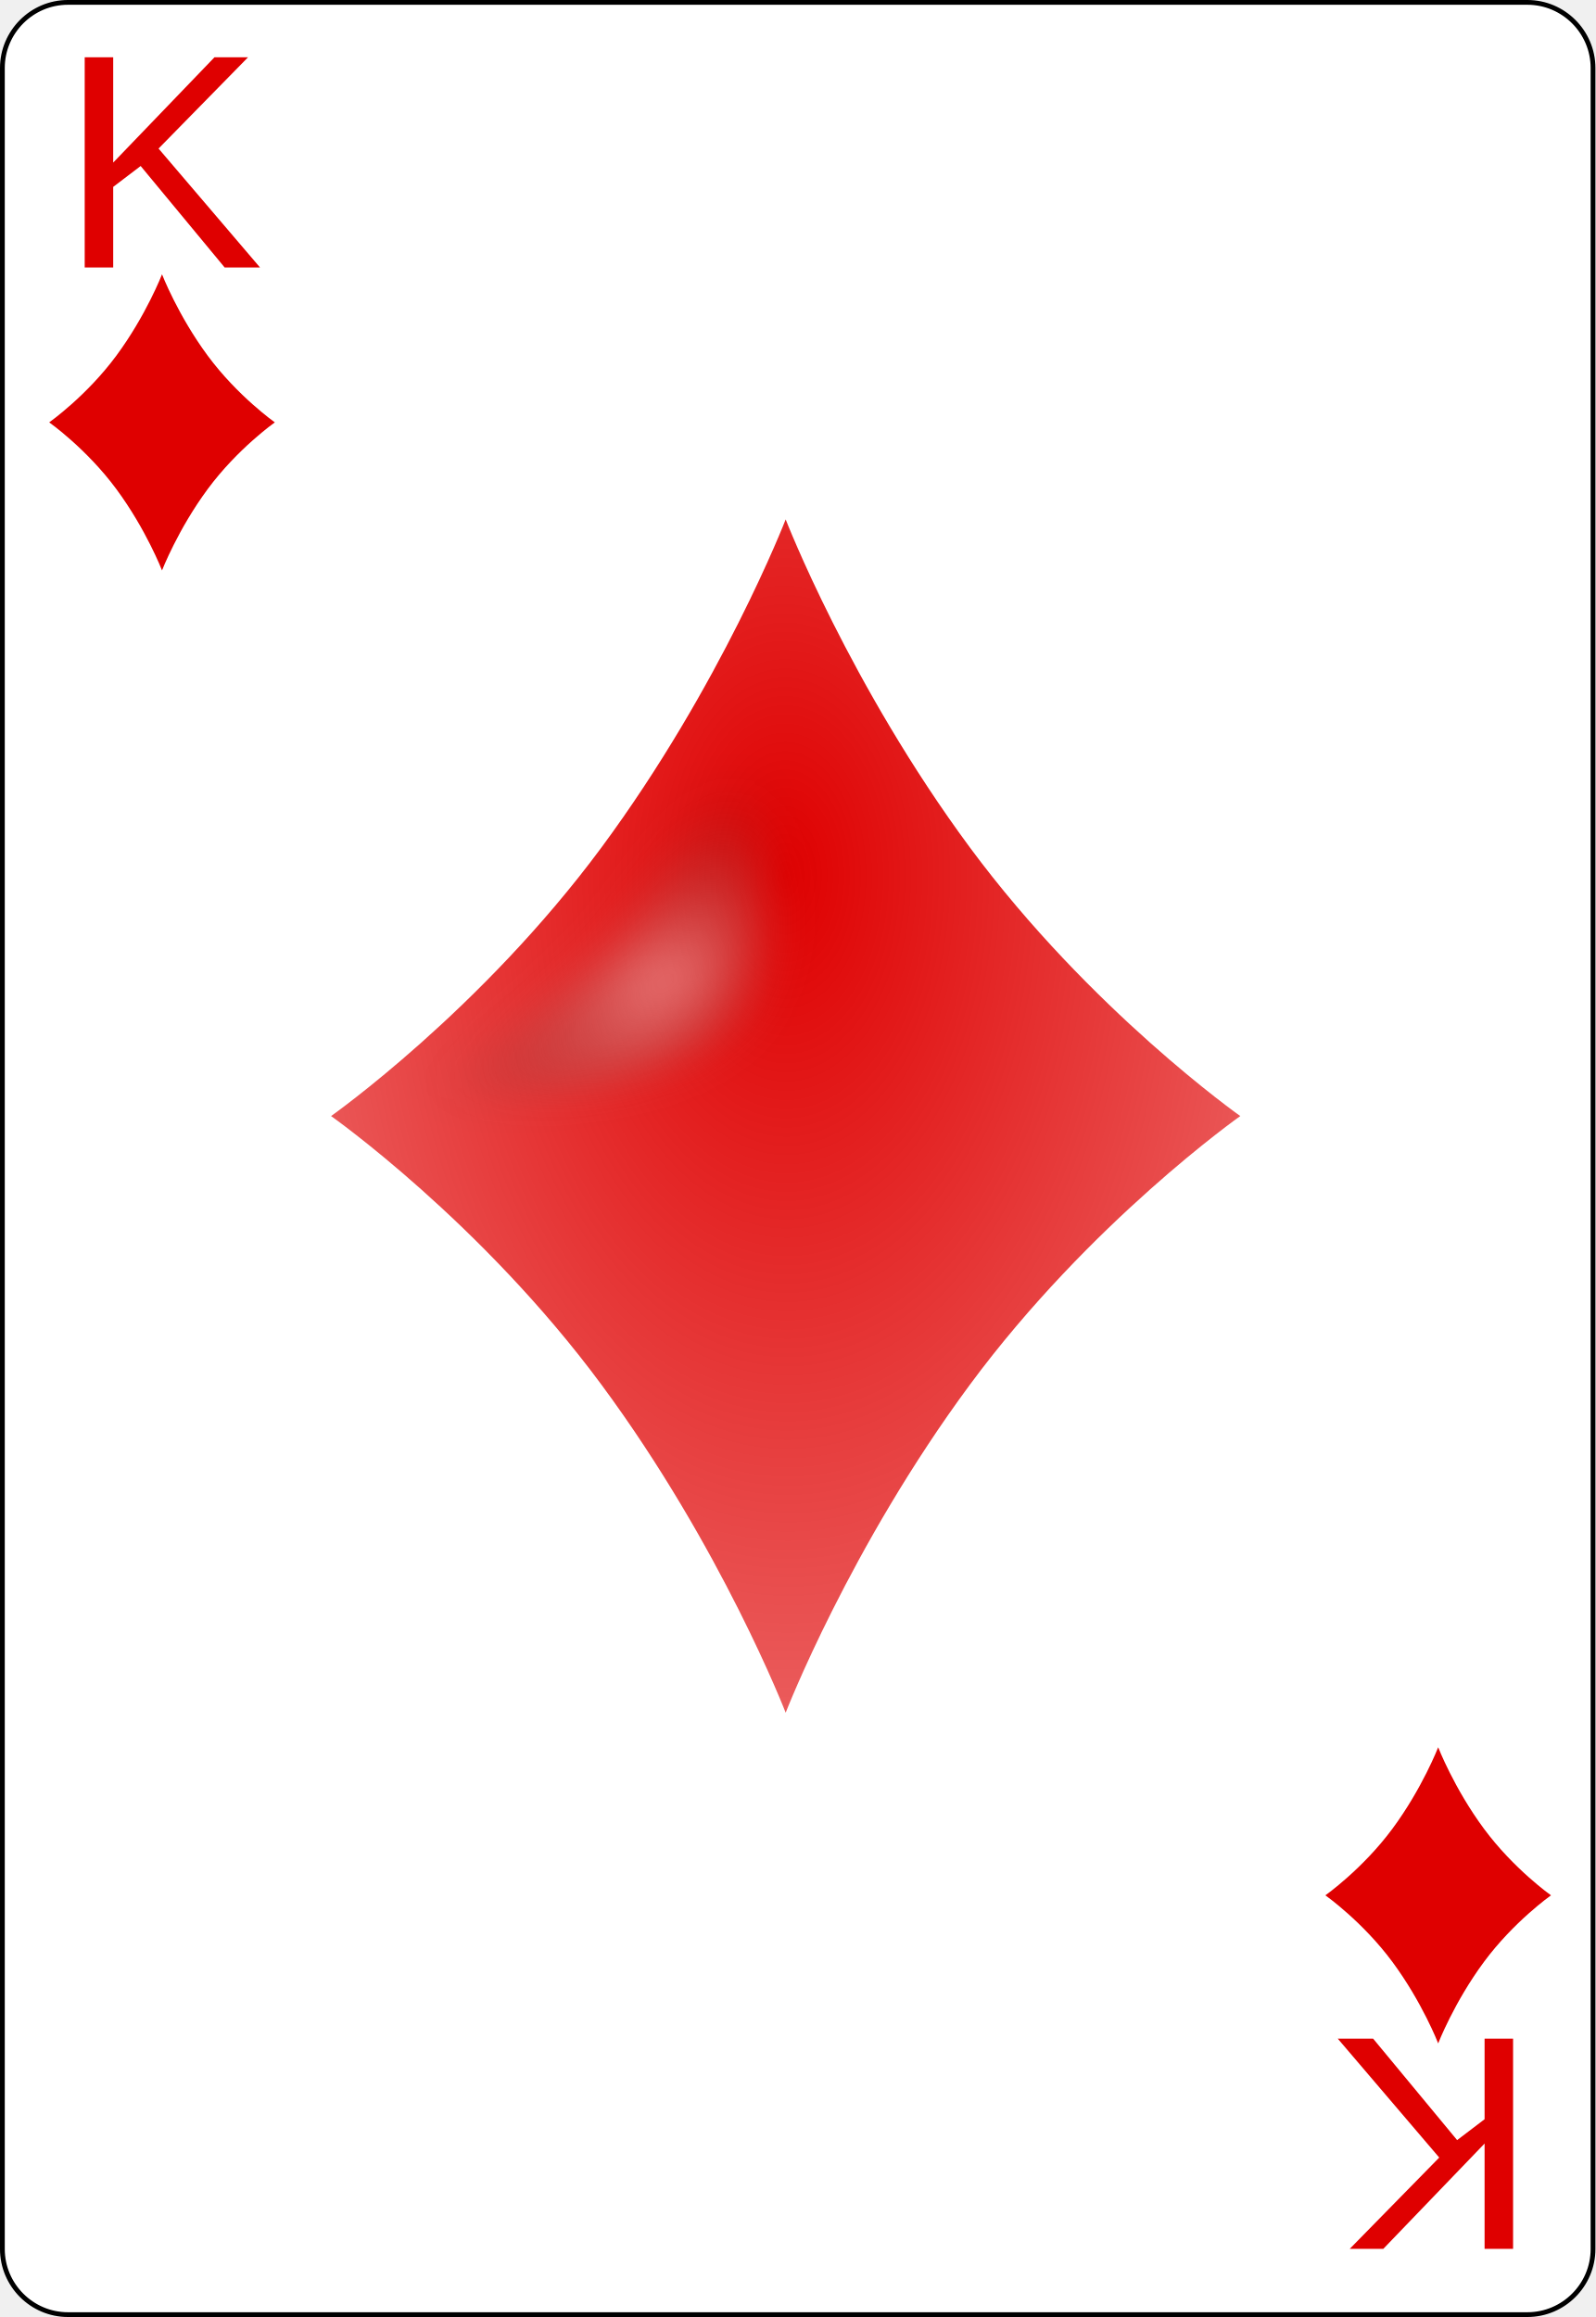
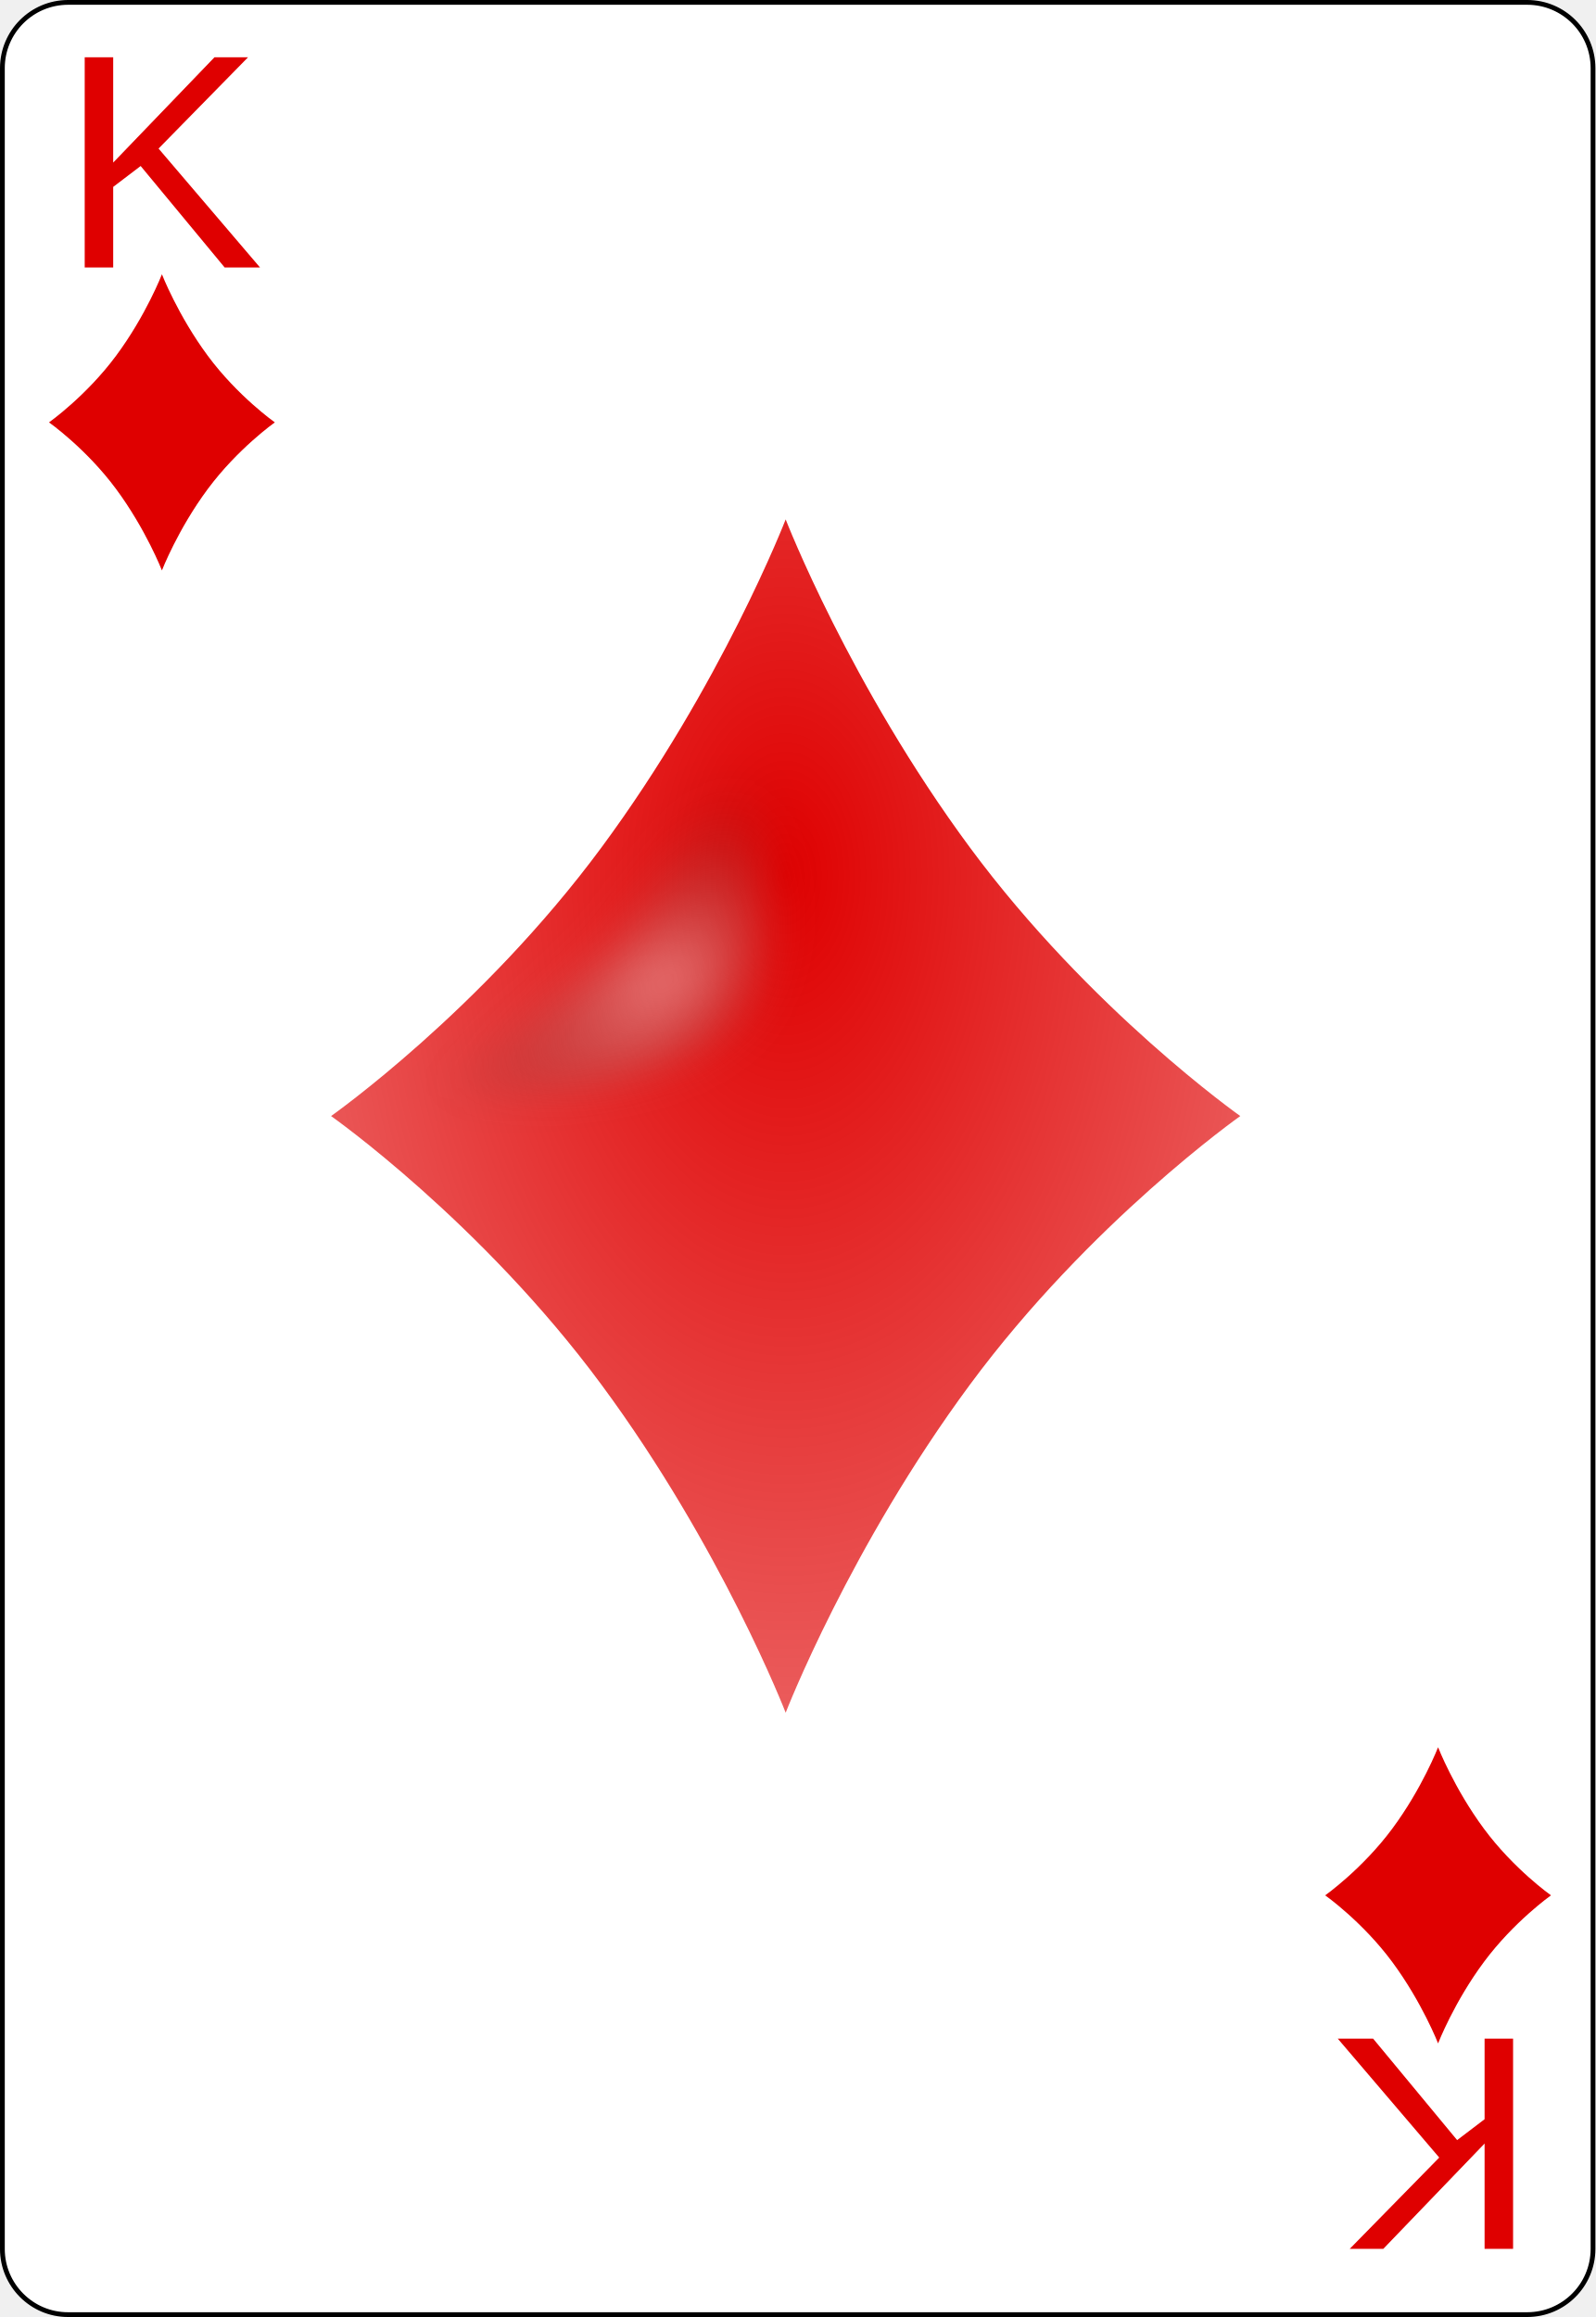
- <svg xmlns="http://www.w3.org/2000/svg" xmlns:xlink="http://www.w3.org/1999/xlink" width="167.087pt" height="242.667pt" viewBox="0 0 167.087 242.667" xml:space="preserve" id="svg2" version="1.1">
-   <defs id="defs41">
-     <radialGradient xlink:href="#linearGradient3773" id="radialGradient3781" cx="-0.158" cy="-8.835" fx="-0.158" fy="-8.835" r="8" gradientTransform="matrix(-1.584269,-0.02349808,0.03071979,-2.477574,-0.2485638,-26.71351)" gradientUnits="userSpaceOnUse" />
-     <linearGradient id="linearGradient3773">
-       <stop style="stop-color:#000000;stop-opacity:1;" offset="0" id="stop3775" />
-       <stop style="stop-color:#000000;stop-opacity:0.649;" offset="1" id="stop3777" />
-     </linearGradient>
-     <radialGradient xlink:href="#linearGradient3773" id="radialGradient3957" cx="-0.158" cy="-8.835" fx="-0.158" fy="-8.835" r="8" gradientTransform="matrix(-1.584269,-0.02349808,0.03071979,-2.477574,-0.2485638,-26.71351)" gradientUnits="userSpaceOnUse" />
-     <linearGradient id="linearGradient3959">
-       <stop style="stop-color:#000000;stop-opacity:1;" offset="0" id="stop3961" />
-       <stop style="stop-color:#000000;stop-opacity:0.649;" offset="1" id="stop3963" />
-     </linearGradient>
-     <radialGradient r="81.903" fy="509.476" fx="168.025" cy="509.476" cx="168.025" gradientTransform="matrix(1.25656,-0.7774064,0.3366382,0.5361257,-221.2021,359.2426)" gradientUnits="userSpaceOnUse" id="radialGradient3975" xlink:href="#linearGradient3784-4" />
-     <linearGradient id="linearGradient3784-4">
-       <stop style="stop-color:#ffffff;stop-opacity:0.435;" offset="0" id="stop3786-8" />
-       <stop style="stop-color:#000000;stop-opacity:0;" offset="1" id="stop3788-6" />
-     </linearGradient>
-     <radialGradient xlink:href="#linearGradient3784-4-5" id="radialGradient3929" gradientUnits="userSpaceOnUse" gradientTransform="matrix(1.25656,-0.7774064,0.3366382,0.5361257,-221.2021,359.2426)" cx="168.025" cy="509.476" fx="168.025" fy="509.476" r="81.903" />
-     <linearGradient id="linearGradient3784-4-5">
-       <stop style="stop-color:#ffffff;stop-opacity:0.489;" offset="0" id="stop3786-8-0" />
-       <stop style="stop-color:#000000;stop-opacity:0;" offset="1" id="stop3788-6-3" />
-     </linearGradient>
-     <radialGradient xlink:href="#linearGradient3784-4-1" id="radialGradient3927" gradientUnits="userSpaceOnUse" gradientTransform="matrix(1.25656,-0.7774064,0.3366382,0.5361257,-221.2021,359.2426)" cx="168.025" cy="509.476" fx="168.025" fy="509.476" r="81.903" />
-     <linearGradient id="linearGradient3784-4-1">
-       <stop style="stop-color:#ffffff;stop-opacity:0.237;" offset="0" id="stop3786-8-03" />
-       <stop style="stop-color:#000000;stop-opacity:0;" offset="1" id="stop3788-6-6" />
-     </linearGradient>
-     <linearGradient id="linearGradient3768">
-       <stop style="stop-color:#df0000;stop-opacity:1;" offset="0" id="stop3770" />
-       <stop style="stop-color:#df0000;stop-opacity:0.672;" offset="1" id="stop3772" />
-     </linearGradient>
-     <linearGradient id="linearGradient3784-4-6">
-       <stop style="stop-color:#ffffff;stop-opacity:0.313;" offset="0" id="stop3786-8-8" />
-       <stop style="stop-color:#000000;stop-opacity:0;" offset="1" id="stop3788-6-8" />
-     </linearGradient>
-     <radialGradient r="81.903" fy="492.632" fx="159.354" cy="492.632" cx="159.354" gradientTransform="matrix(1.089478,-0.715138,0.4464527,0.6562658,-244.9333,290.9185)" gradientUnits="userSpaceOnUse" id="radialGradient4013-8" xlink:href="#linearGradient3784-4-2" />
-     <linearGradient id="linearGradient3784-4-2">
-       <stop style="stop-color:#ffffff;stop-opacity:0.29;" offset="0" id="stop3786-8-1" />
-       <stop style="stop-color:#000000;stop-opacity:0;" offset="1" id="stop3788-6-5" />
-     </linearGradient>
-     <linearGradient id="linearGradient2984">
-       <stop style="stop-color:#df0000;stop-opacity:1;" offset="0" id="stop2986" />
-       <stop style="stop-color:#df0000;stop-opacity:0.641;" offset="1" id="stop2988" />
-     </linearGradient>
-     <linearGradient id="linearGradient3784-4-4">
-       <stop style="stop-color:#ffffff;stop-opacity:0.435;" offset="0" id="stop3786-8-8-2" />
-       <stop style="stop-color:#000000;stop-opacity:0;" offset="1" id="stop3788-6-1" />
-     </linearGradient>
-     <filter color-interpolation-filters="sRGB" id="filter3834-6-0" x="-0.139" width="1.279" y="-0.162" height="1.325">
-       <feGaussianBlur stdDeviation="9.511" id="feGaussianBlur3836-6-6" />
+ <svg xmlns="http://www.w3.org/2000/svg" xmlns:xlink="http://www.w3.org/1999/xlink" width="222.783" height="323.556" viewBox="0 0 167.087 242.667">
+   <defs>
+     <filter color-interpolation-filters="sRGB" id="A" x="-.139" width="1.279" y="-.162" height="1.325">
+       <feGaussianBlur stdDeviation="9.511" />
    </filter>
-     <radialGradient r="81.903" fy="511.223" fx="171.487" cy="511.223" cx="171.487" gradientTransform="matrix(1.152989,-0.6739155,0.3948202,0.6754904,-233.6326,270.4008)" gradientUnits="userSpaceOnUse" id="radialGradient3100" xlink:href="#linearGradient3784-4-4" />
-     <radialGradient xlink:href="#linearGradient2984" id="radialGradient3137" gradientUnits="userSpaceOnUse" gradientTransform="matrix(-1.122416,0.00551393,-0.00908973,-1.85031,-0.0293938,-10.2277)" cx="1.6632675e-13" cy="-3.234" fx="1.6632675e-13" fy="-3.234" r="8" />
+     <radialGradient r="81.903" fy="511.223" fx="171.487" cy="511.223" cx="171.487" gradientTransform="matrix(1.152989,-0.6739155,0.3948202,0.6754904,-233.6326,270.4008)" id="B" gradientUnits="userSpaceOnUse">
+       <stop offset="0" stop-color="#fff" stop-opacity=".435" />
+       <stop offset="1" stop-opacity="0" />
+     </radialGradient>
+     <radialGradient id="C" gradientTransform="matrix(-1.122416,0.00551393,-0.00908973,-1.85031,-0.0293938,-10.2277)" cx="0" cy="-3.234" fx="0" fy="-3.234" r="8" gradientUnits="userSpaceOnUse">
+       <stop offset="0" stop-color="#df0000" />
+       <stop offset="1" stop-color="#df0000" stop-opacity=".64" />
+     </radialGradient>
+     <path id="D" d="M21.758 37.257c-3.127-4.23-4.8-8.53-4.8-8.53s-1.663 4.3-4.8 8.53-7.025 6.98-7.025 6.98 3.897 2.75 7.025 6.98 4.8 8.527 4.8 8.527 1.663-4.3 4.8-8.527 7.025-6.98 7.025-6.98-3.897-2.75-7.025-6.98z" />
  </defs>
-   <g id="Layer_x0020_1" style="fill-rule:nonzero;clip-rule:nonzero;stroke:#000000;stroke-miterlimit:4;">
-     <path style="fill:#FFFFFF;stroke-width:0.5;" d="M166.837,235.548c0,3.777-3.087,6.869-6.871,6.869H7.111c-3.775,0-6.861-3.092-6.861-6.869V7.12C0.25,3.343,3.336,0.25,7.111,0.25h152.855    c3.784,0,6.871,3.093,6.871,6.87v228.428z" id="path5" />
-     <g style="stroke:none;" id="g7">
-       <g id="g9">
- 				
- 			</g>
-     </g>
-     <g id="g15">
- 			
- 		</g>
-     <g id="g19">
- 			
- 		</g>
-     <g style="stroke:none;" id="g23">
-       <g id="g25">
- 				
- 			</g>
-     </g>
-     <g style="stroke:none;" id="g31">
-       <g id="g33">
- 				
- 			</g>
-     </g>
+   <path d="M166.837 235.548a6.89 6.89 0 0 1-6.871 6.869H7.11c-3.775 0-6.86-3.092-6.86-6.87V7.12A6.89 6.89 0 0 1 7.111.25h152.855a6.89 6.89 0 0 1 6.871 6.87v228.428z" fill="#fff" stroke-width=".5" stroke="#000" />
+   <text xml:space="preserve" x="6.246" y="28.013" font-size="32" letter-spacing="0" word-spacing="0" fill="#df0000" font-family="Bitstream Vera Sans">
+     <tspan x="6.246" y="28.013" font-weight="normal" font-family="Arial">K</tspan>
+   </text>
+   <text xml:space="preserve" x="-161.088" y="-213.515" transform="scale(-1)" font-size="32" letter-spacing="0" word-spacing="0" fill="#df0000" font-family="Bitstream Vera Sans">
+     <tspan x="-161.088" y="-213.515" font-weight="normal" font-family="Arial">K</tspan>
+   </text>
+   <g transform="matrix(.170014 0 0 .170014 19.51711 29.79434)">
+     <path d="M3.243-4.725C1.126-7.59 0-10.5 0-10.5s-1.126 2.91-3.243 5.775S-8 0-8 0s2.64 1.86 4.757 4.726S0 10.5 0 10.5s1.126-2.91 3.243-5.774S8 0 8 0 5.36-1.862 3.243-4.725z" fill="url(#C)" transform="matrix(35.0051 0 0 35.0051 369.1837 512.2729)" />
+     <path transform="matrix(-1.465212 .236943 -.245381 -1.517391 660.3062 1148.701)" d="M117.3 604.266s-8.068-94.95 22.857-122.857c34.76-31.37 140-11.43 140-11.43s-71.54 24.838-100 48.57c-27.2 22.692-62.857 85.714-62.857 85.714z" fill="url(#B)" filter="url(#A)" />
  </g>
-   <text xml:space="preserve" style="font-size:32px;font-style:normal;font-weight:normal;line-height:125%;letter-spacing:0px;word-spacing:0px;fill:#df0000;fill-opacity:1;stroke:none;font-family:Bitstream Vera Sans" x="6.246" y="28.013" id="text3788">
-     <tspan id="tspan3790" x="6.246" y="28.013" style="font-style:normal;font-variant:normal;font-weight:normal;font-stretch:normal;fill:#df0000;fill-opacity:1;font-family:Arial;-inkscape-font-specification:Arial">K</tspan>
-   </text>
-   <text xml:space="preserve" style="font-size:32px;font-style:normal;font-weight:normal;line-height:125%;letter-spacing:0px;word-spacing:0px;fill:#df0000;fill-opacity:1;stroke:none;font-family:Bitstream Vera Sans" x="-161.088" y="-213.515" id="text3788-4" transform="scale(-1,-1)">
-     <tspan id="tspan3790-3" x="-161.088" y="-213.515" style="font-style:normal;font-variant:normal;font-weight:normal;font-stretch:normal;fill:#df0000;fill-opacity:1;font-family:Arial;-inkscape-font-specification:Arial">K</tspan>
-   </text>
-   <g transform="matrix(0.1700144,0,0,0.1700144,19.51711,29.79434)" id="g3011">
-     <g id="layer1-2" transform="matrix(35.0051,0,0,35.0051,369.1837,512.2729)">
-       <path d="M 3.243,-4.725 C 1.126,-7.589 0,-10.5 0,-10.5 c 0,0 -1.126,2.911 -3.243,5.775 C -5.361,-1.862 -8,0 -8,0 -8,0 -5.361,1.861 -3.243,4.726 -1.126,7.589 0,10.5 0,10.5 0,10.5 1.126,7.589 3.243,4.726 5.361,1.861 8,0 8,0 8,0 5.361,-1.862 3.243,-4.725 z" id="dl" style="fill:url(#radialGradient3137);fill-opacity:1" />
-     </g>
-     <path transform="matrix(-1.465212,0.2369433,-0.2453813,-1.517391,660.3062,1148.701)" id="path3762-6" d="m 117.301,604.266 c 0,0 -8.068,-94.95 22.857,-122.857 34.761,-31.369 140,-11.429 140,-11.429 0,0 -71.54,24.838 -100,48.571 -27.21,22.692 -62.857,85.714 -62.857,85.714 z" style="fill:url(#radialGradient3100);fill-opacity:1;stroke:none;filter:url(#filter3834-6-0)" />
-   </g>
-   <g transform="matrix(1.476906,0,0,1.476906,16.9681,44.23616)" id="layer1-2-6">
-     <path style="fill:#df0000" id="dl-6" d="M 3.243,-4.725 C 1.126,-7.589 0,-10.5 0,-10.5 c 0,0 -1.126,2.911 -3.243,5.775 C -5.361,-1.862 -8,0 -8,0 -8,0 -5.361,1.861 -3.243,4.726 -1.126,7.589 0,10.5 0,10.5 0,10.5 1.126,7.589 3.243,4.726 5.361,1.861 8,0 8,0 8,0 5.361,-1.862 3.243,-4.725 z" />
-   </g>
-   <g transform="matrix(1.476906,0,0,1.476906,150.6209,198.5035)" id="layer1-2-6-4">
-     <path style="fill:#df0000" id="dl-6-9" d="M 3.243,-4.725 C 1.126,-7.589 0,-10.5 0,-10.5 c 0,0 -1.126,2.911 -3.243,5.775 C -5.361,-1.862 -8,0 -8,0 -8,0 -5.361,1.861 -3.243,4.726 -1.126,7.589 0,10.5 0,10.5 0,10.5 1.126,7.589 3.243,4.726 5.361,1.861 8,0 8,0 8,0 5.361,-1.862 3.243,-4.725 z" />
+   <g fill="#df0000">
+     <use xlink:href="#D" />
+     <use xlink:href="#D" x="133.652" y="154.268" />
  </g>
</svg>
